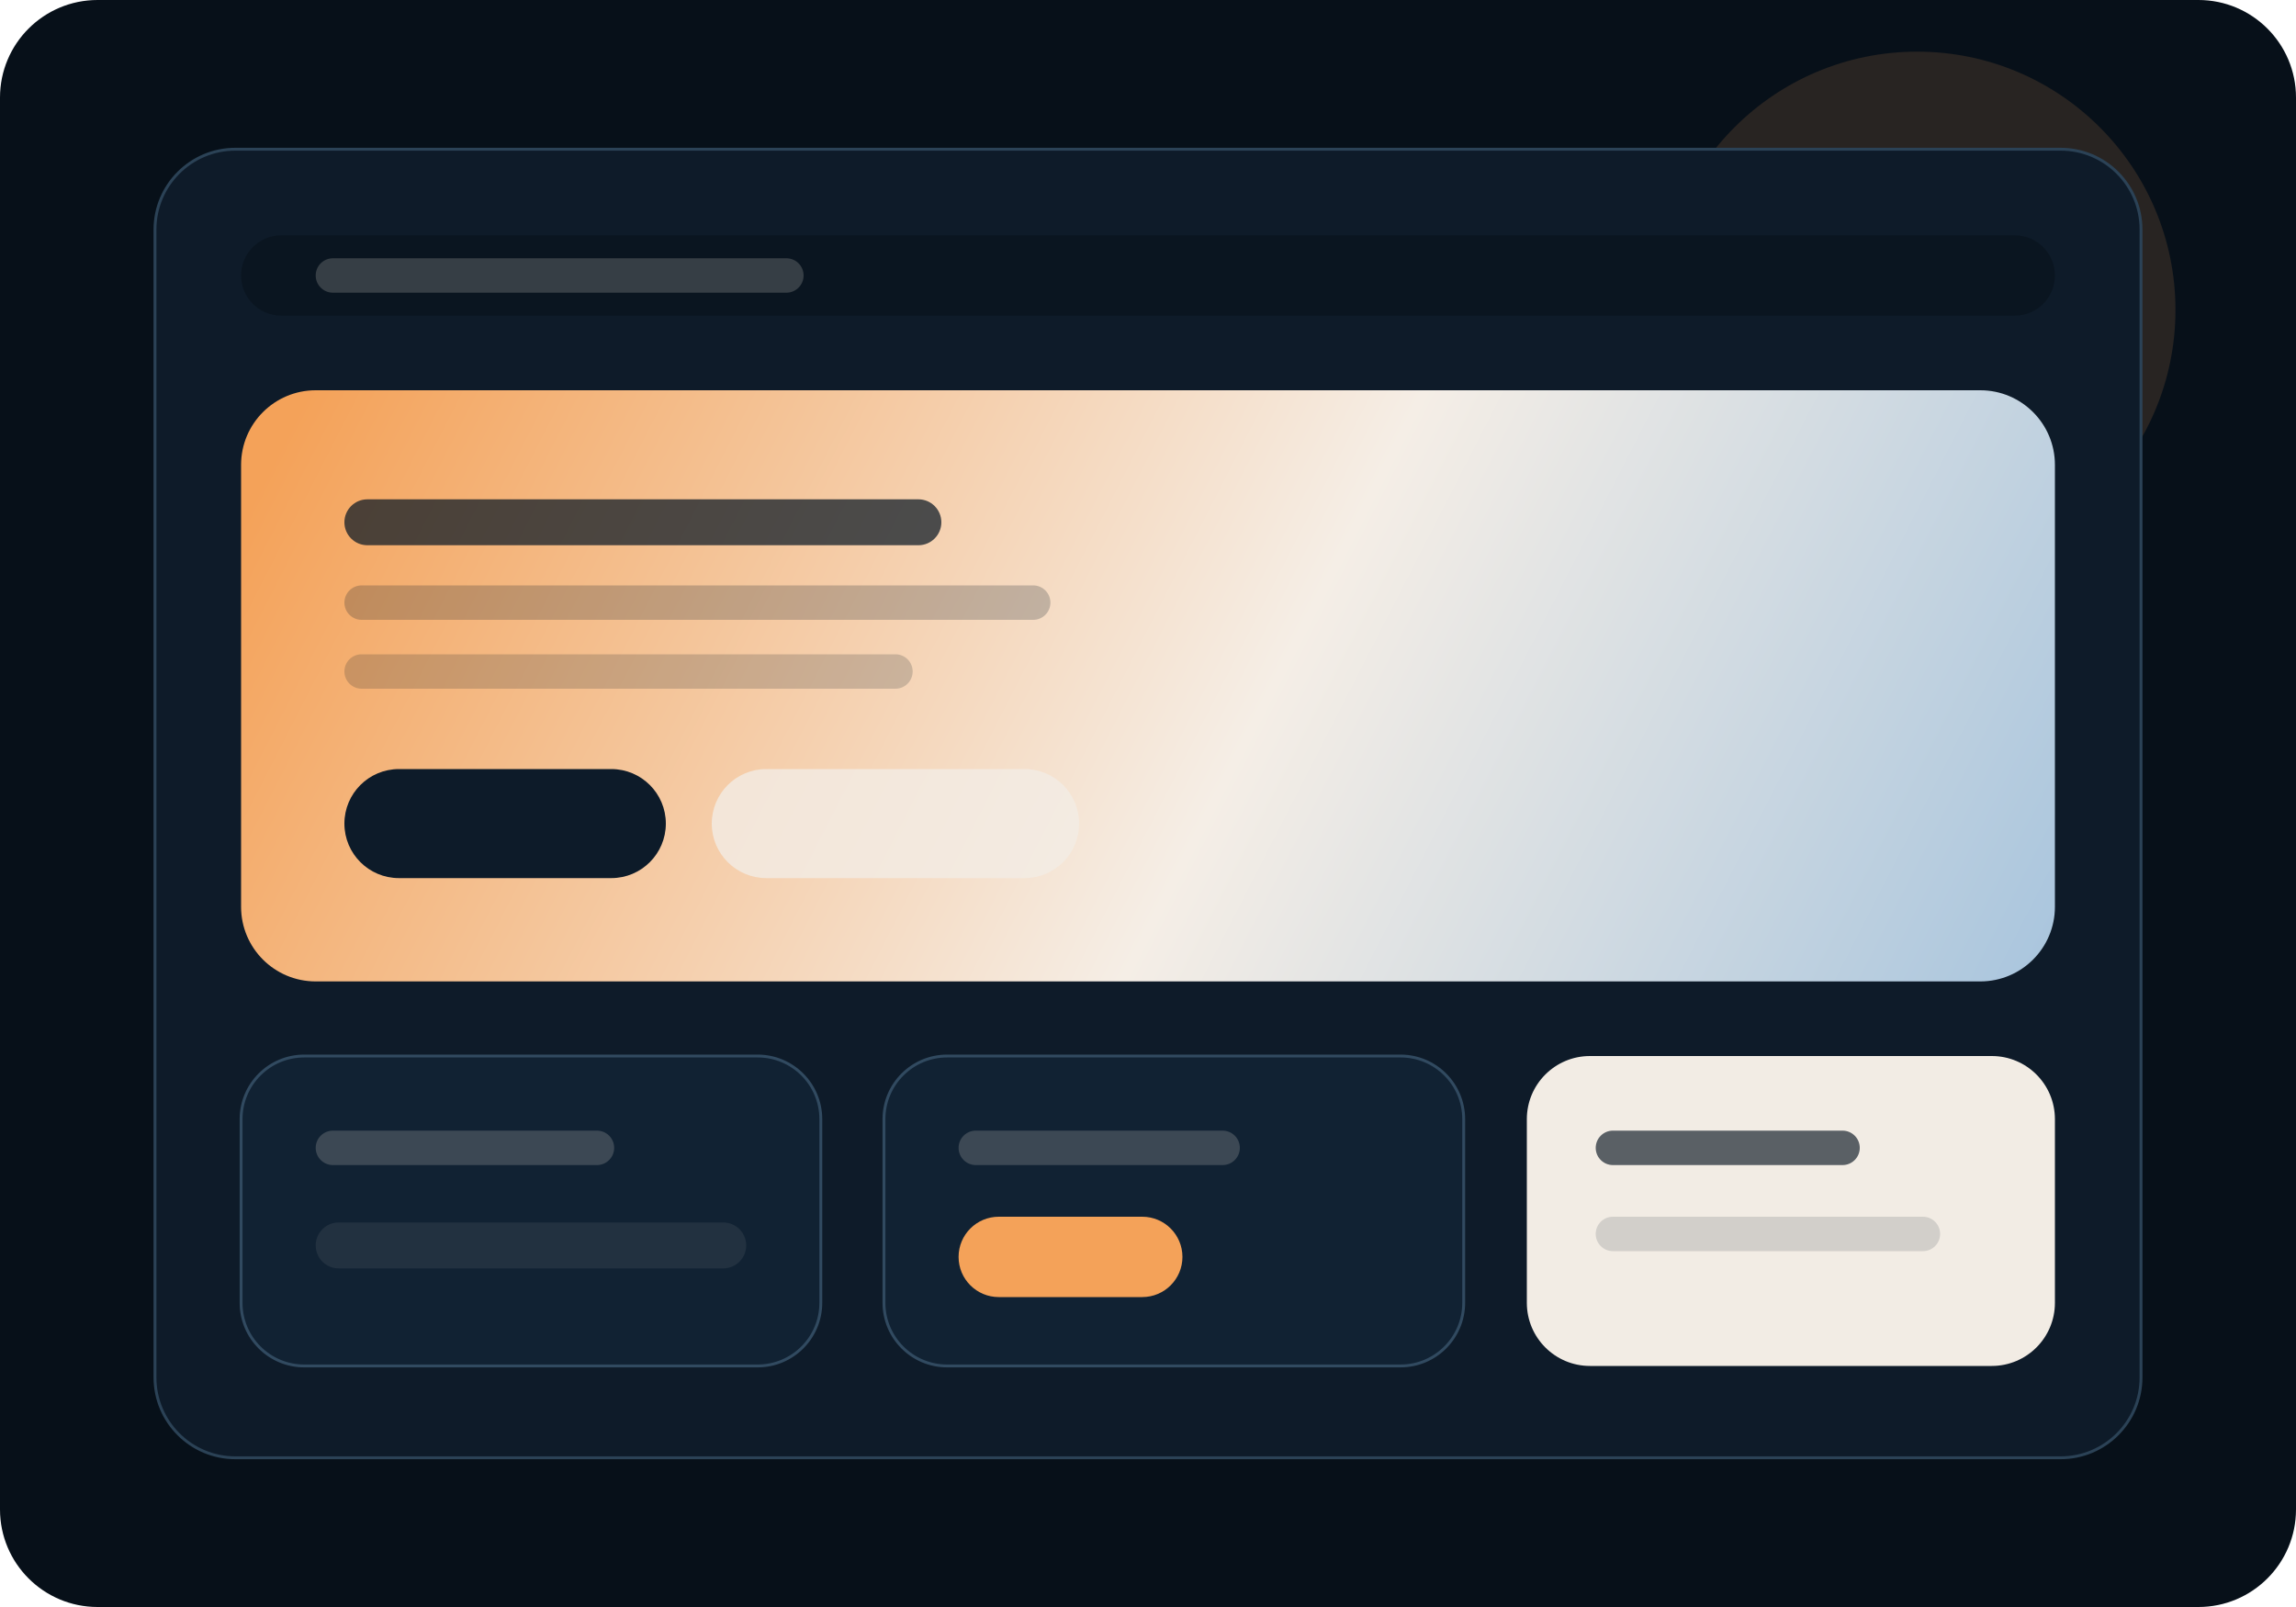
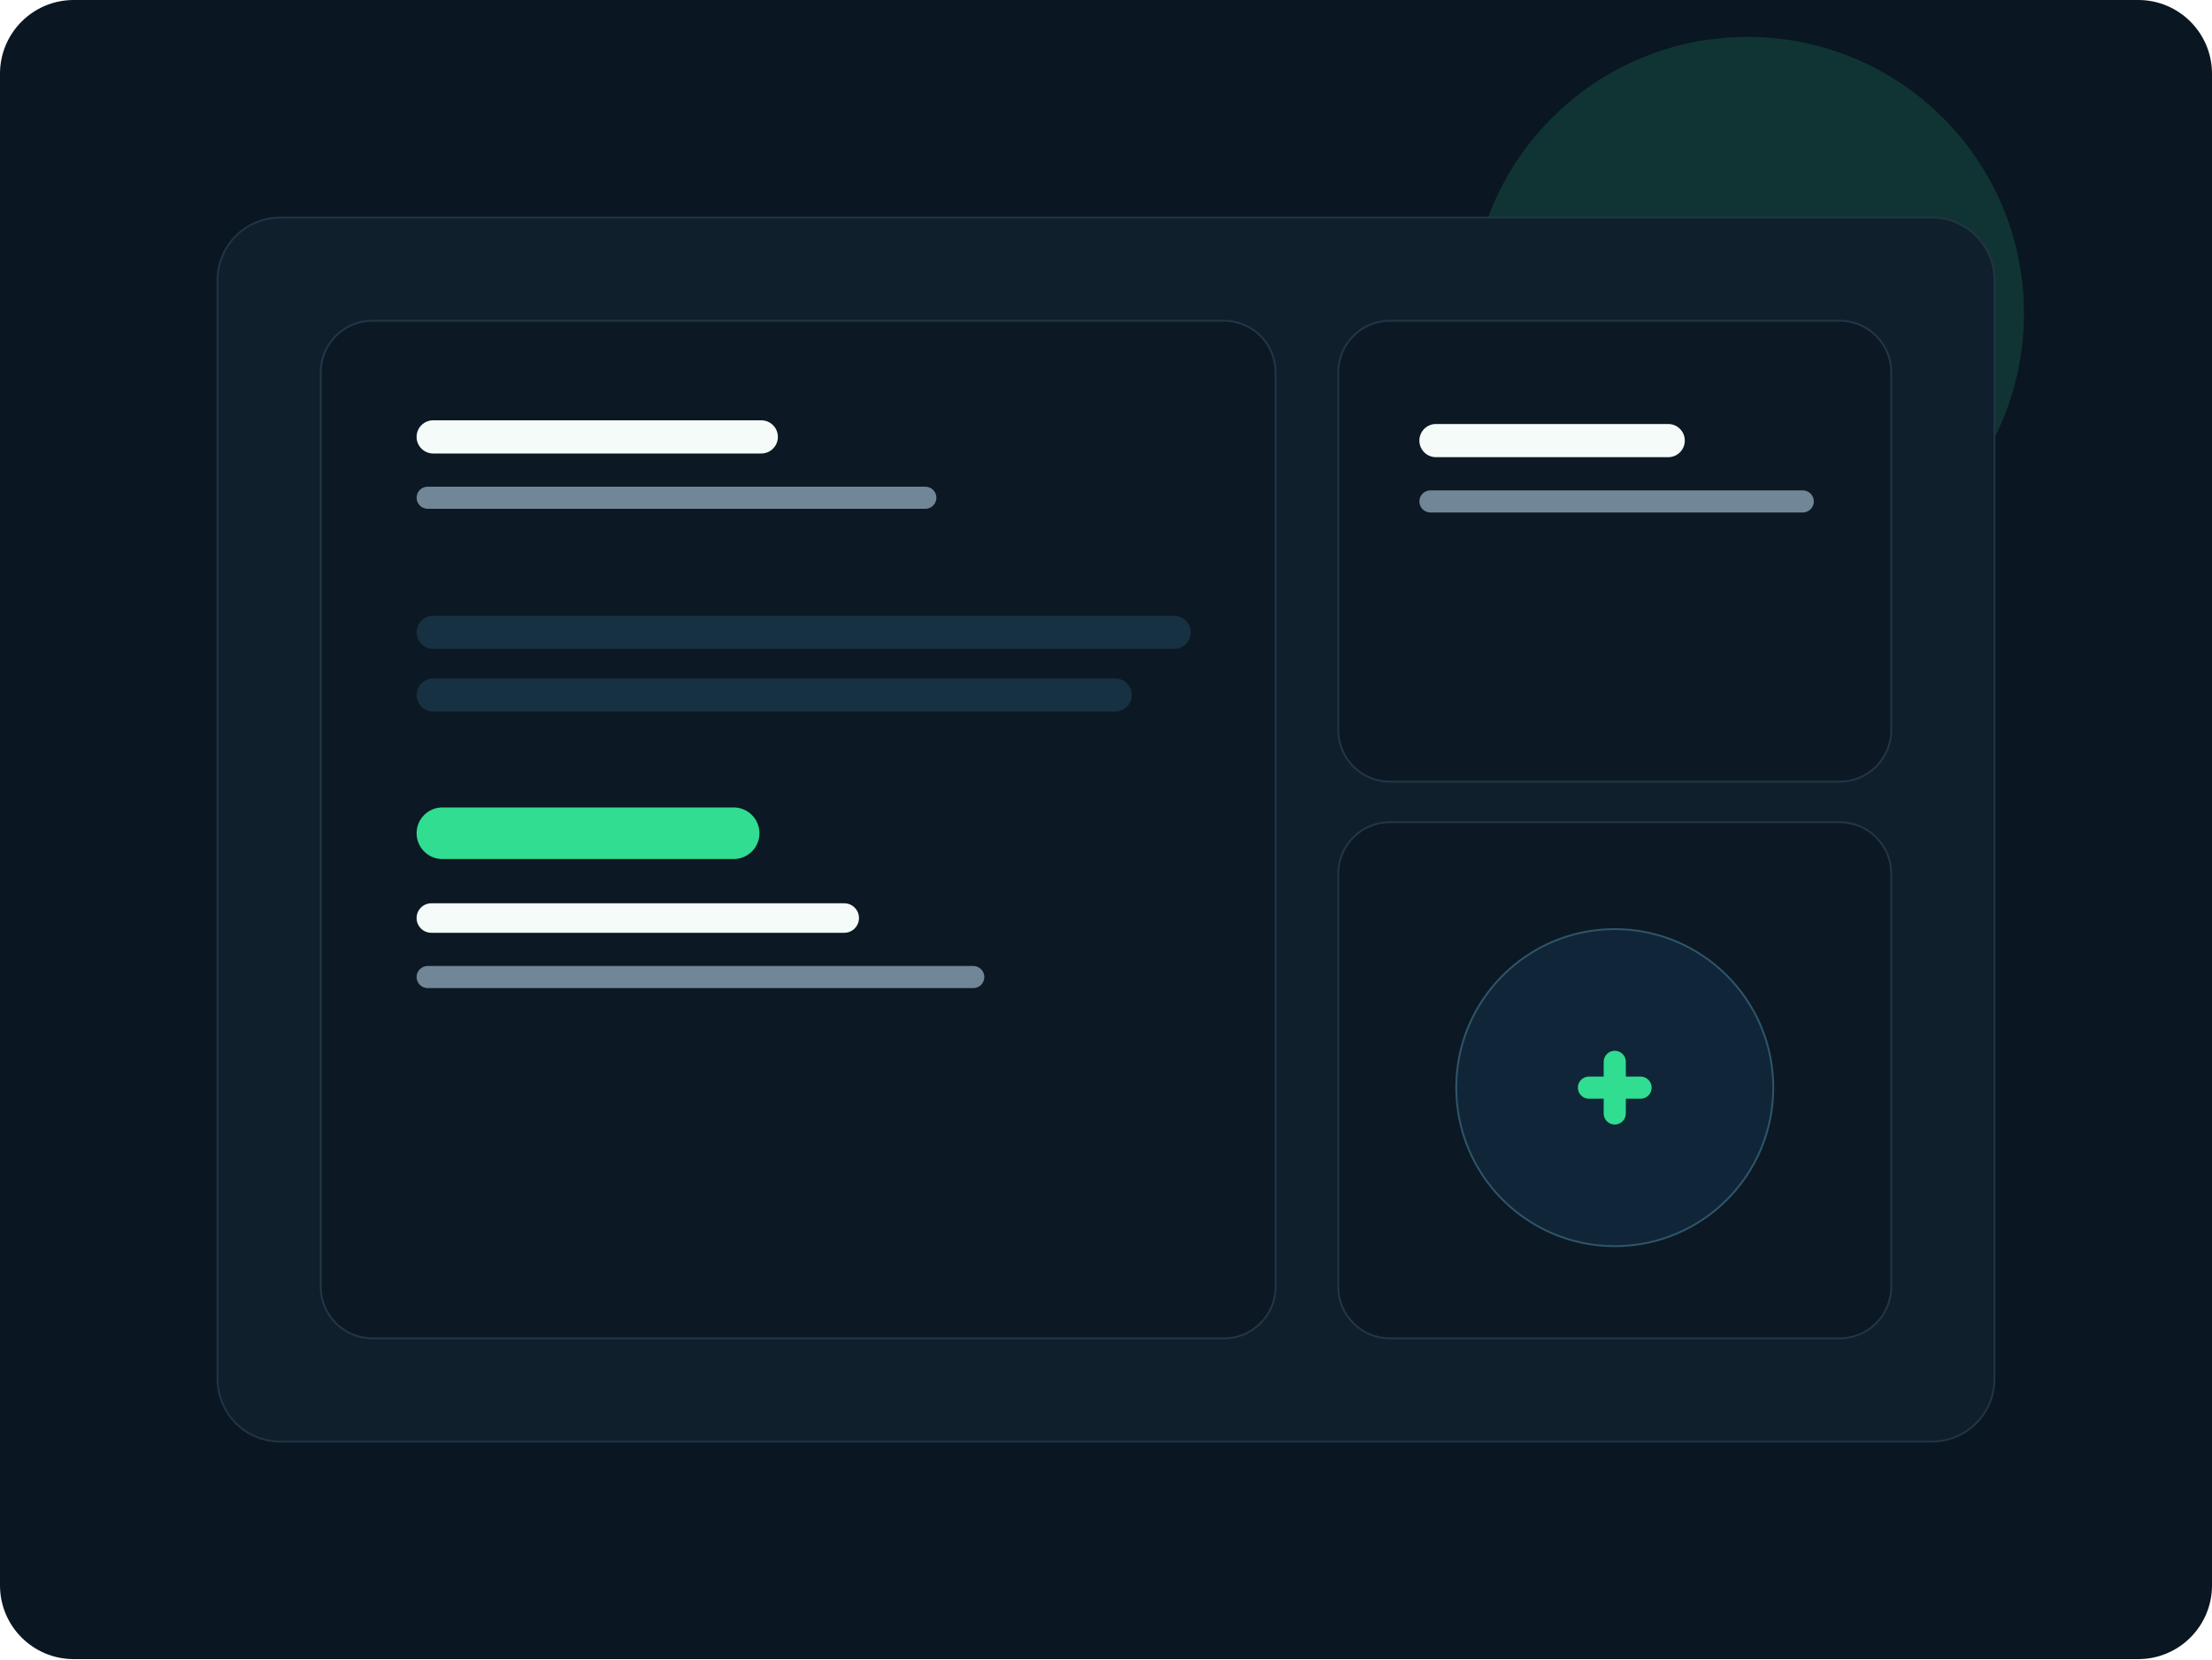
- <svg xmlns="http://www.w3.org/2000/svg" width="800" height="560" viewBox="0 0 800 560" fill="none">
-   <defs>
-     <linearGradient id="conversion-preview" x1="118" y1="116" x2="688" y2="408" gradientUnits="userSpaceOnUse">
-       <stop stop-color="#F4A259" />
-       <stop offset="0.54" stop-color="#F5EEE6" />
-       <stop offset="1" stop-color="#A7C4DD" />
-     </linearGradient>
-   </defs>
-   <rect width="800" height="560" rx="34" fill="#071019" />
-   <circle cx="668" cy="108" r="90" fill="#F4A259" fill-opacity="0.14" />
-   <rect x="54" y="52" width="692" height="456" rx="28" fill="#0E1B29" stroke="#2B4256" />
-   <rect x="84" y="82" width="632" height="28" rx="14" fill="#0A1520" />
-   <rect x="110" y="90" width="170" height="12" rx="6" fill="#E9E3DB" fill-opacity="0.2" />
-   <rect x="84" y="136" width="632" height="206" rx="26" fill="url(#conversion-preview)" />
-   <rect x="120" y="174" width="208" height="16" rx="8" fill="#0B1825" fill-opacity="0.72" />
-   <rect x="120" y="204" width="246" height="12" rx="6" fill="#0B1825" fill-opacity="0.22" />
-   <rect x="120" y="228" width="198" height="12" rx="6" fill="#0B1825" fill-opacity="0.18" />
-   <rect x="120" y="268" width="112" height="38" rx="19" fill="#0D1B29" />
-   <rect x="248" y="268" width="128" height="38" rx="19" fill="#F2ECE4" fill-opacity="0.8" />
-   <rect x="84" y="368" width="202" height="108" rx="22" fill="#112233" stroke="#314A60" />
-   <rect x="110" y="394" width="104" height="12" rx="6" fill="#E9E3DB" fill-opacity="0.2" />
-   <rect x="110" y="426" width="150" height="16" rx="8" fill="#E9E3DB" fill-opacity="0.08" />
-   <rect x="308" y="368" width="202" height="108" rx="22" fill="#112233" stroke="#314A60" />
-   <rect x="334" y="394" width="98" height="12" rx="6" fill="#E9E3DB" fill-opacity="0.2" />
-   <rect x="334" y="424" width="78" height="28" rx="14" fill="#F4A259" />
-   <rect x="532" y="368" width="184" height="108" rx="22" fill="#F2ECE4" />
-   <rect x="556" y="394" width="92" height="12" rx="6" fill="#0C1824" fill-opacity="0.66" />
-   <rect x="556" y="424" width="120" height="12" rx="6" fill="#0C1824" fill-opacity="0.14" />
+ <svg xmlns="http://www.w3.org/2000/svg" viewBox="0 0 1200 900">
+   <rect width="1200" height="900" rx="40" fill="#0A1622" />
+   <circle cx="948" cy="170" r="150" fill="#30DD91" opacity="0.15" />
+   <rect x="118" y="118" width="964" height="664" rx="34" fill="#101F2C" stroke="#213444" />
+   <rect x="174" y="174" width="518" height="552" rx="28" fill="#0C1824" stroke="#223646" />
+   <rect x="726" y="174" width="300" height="250" rx="28" fill="#0C1824" stroke="#223646" />
+   <rect x="726" y="446" width="300" height="280" rx="28" fill="#0C1824" stroke="#223646" />
+   <rect x="226" y="228" width="196" height="18" rx="9" fill="#F5FBF8" />
+   <rect x="226" y="264" width="282" height="12" rx="6" fill="#718696" />
+   <rect x="226" y="334" width="420" height="18" rx="9" fill="#163141" />
+   <rect x="226" y="368" width="388" height="18" rx="9" fill="#163141" />
+   <rect x="226" y="438" width="186" height="28" rx="14" fill="#30DD91" />
+   <rect x="226" y="490" width="240" height="16" rx="8" fill="#F5FBF8" />
+   <rect x="226" y="524" width="308" height="12" rx="6" fill="#718696" />
+   <rect x="770" y="230" width="144" height="18" rx="9" fill="#F5FBF8" />
+   <rect x="770" y="266" width="214" height="12" rx="6" fill="#718696" />
+   <circle cx="876" cy="590" r="86" fill="#102638" stroke="#2E5569" />
+   <path d="M862 590h28M876 576v28" stroke="#30DD91" stroke-width="12" stroke-linecap="round" />
</svg>
